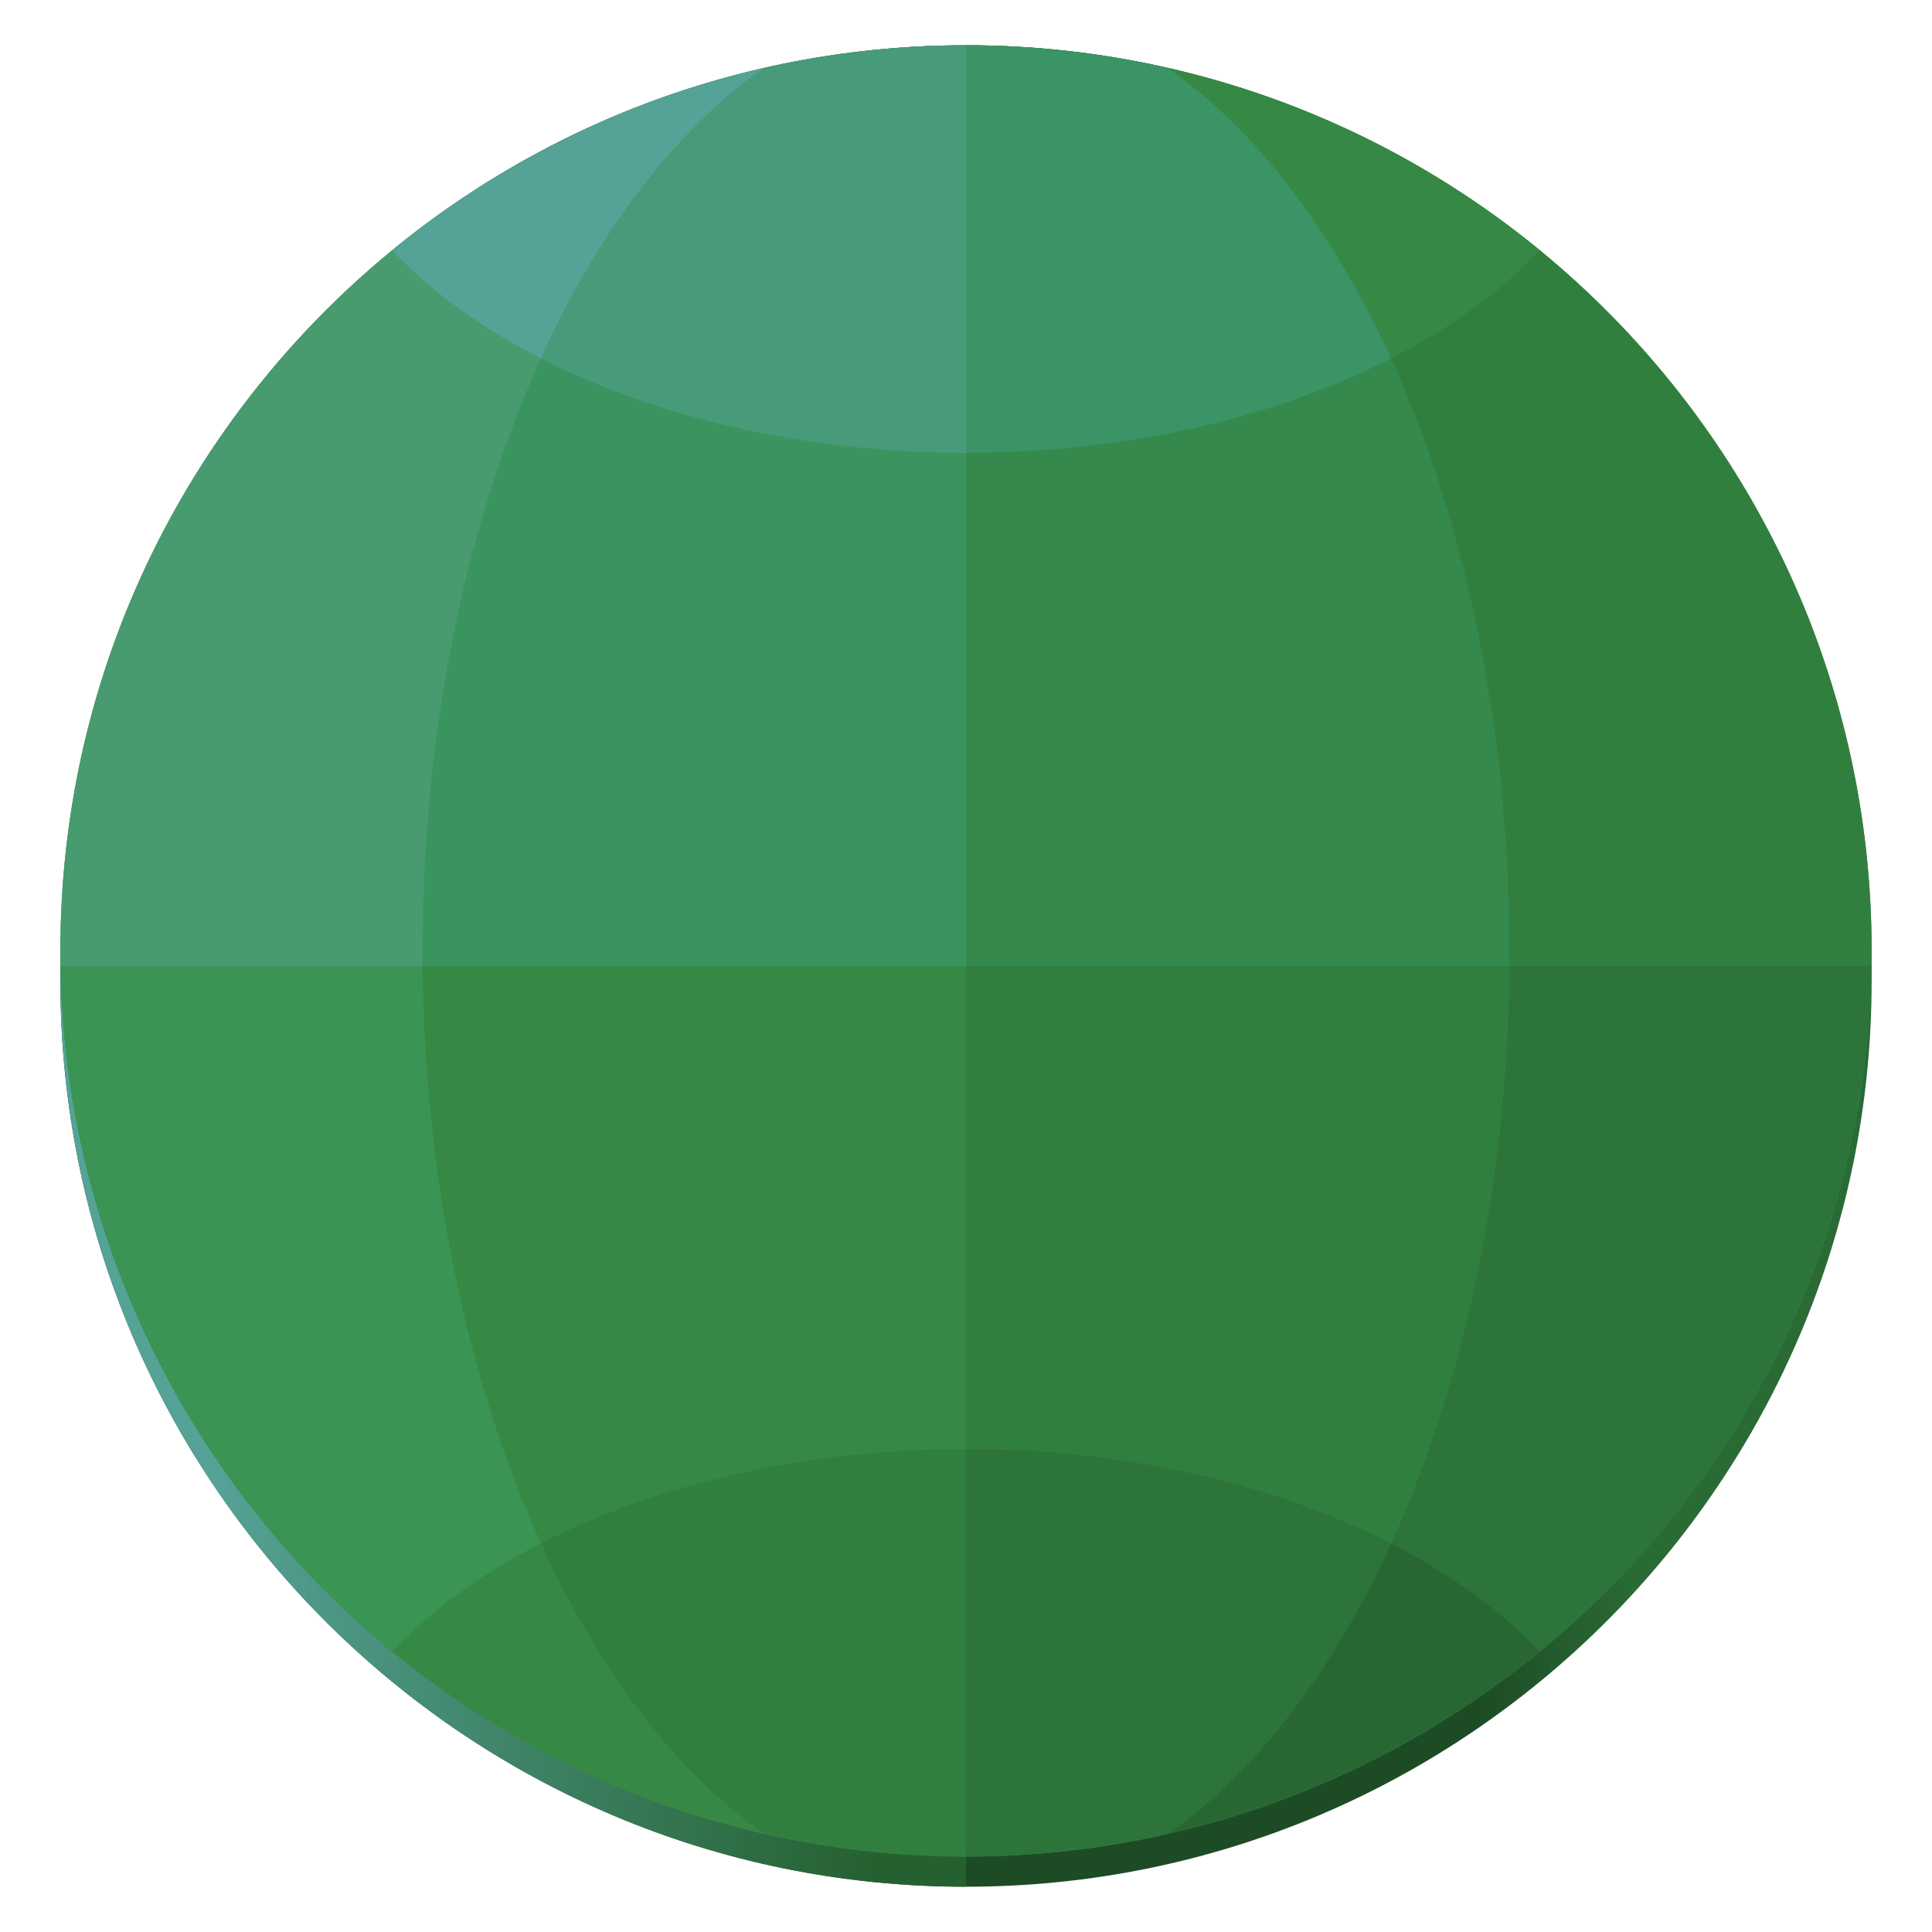
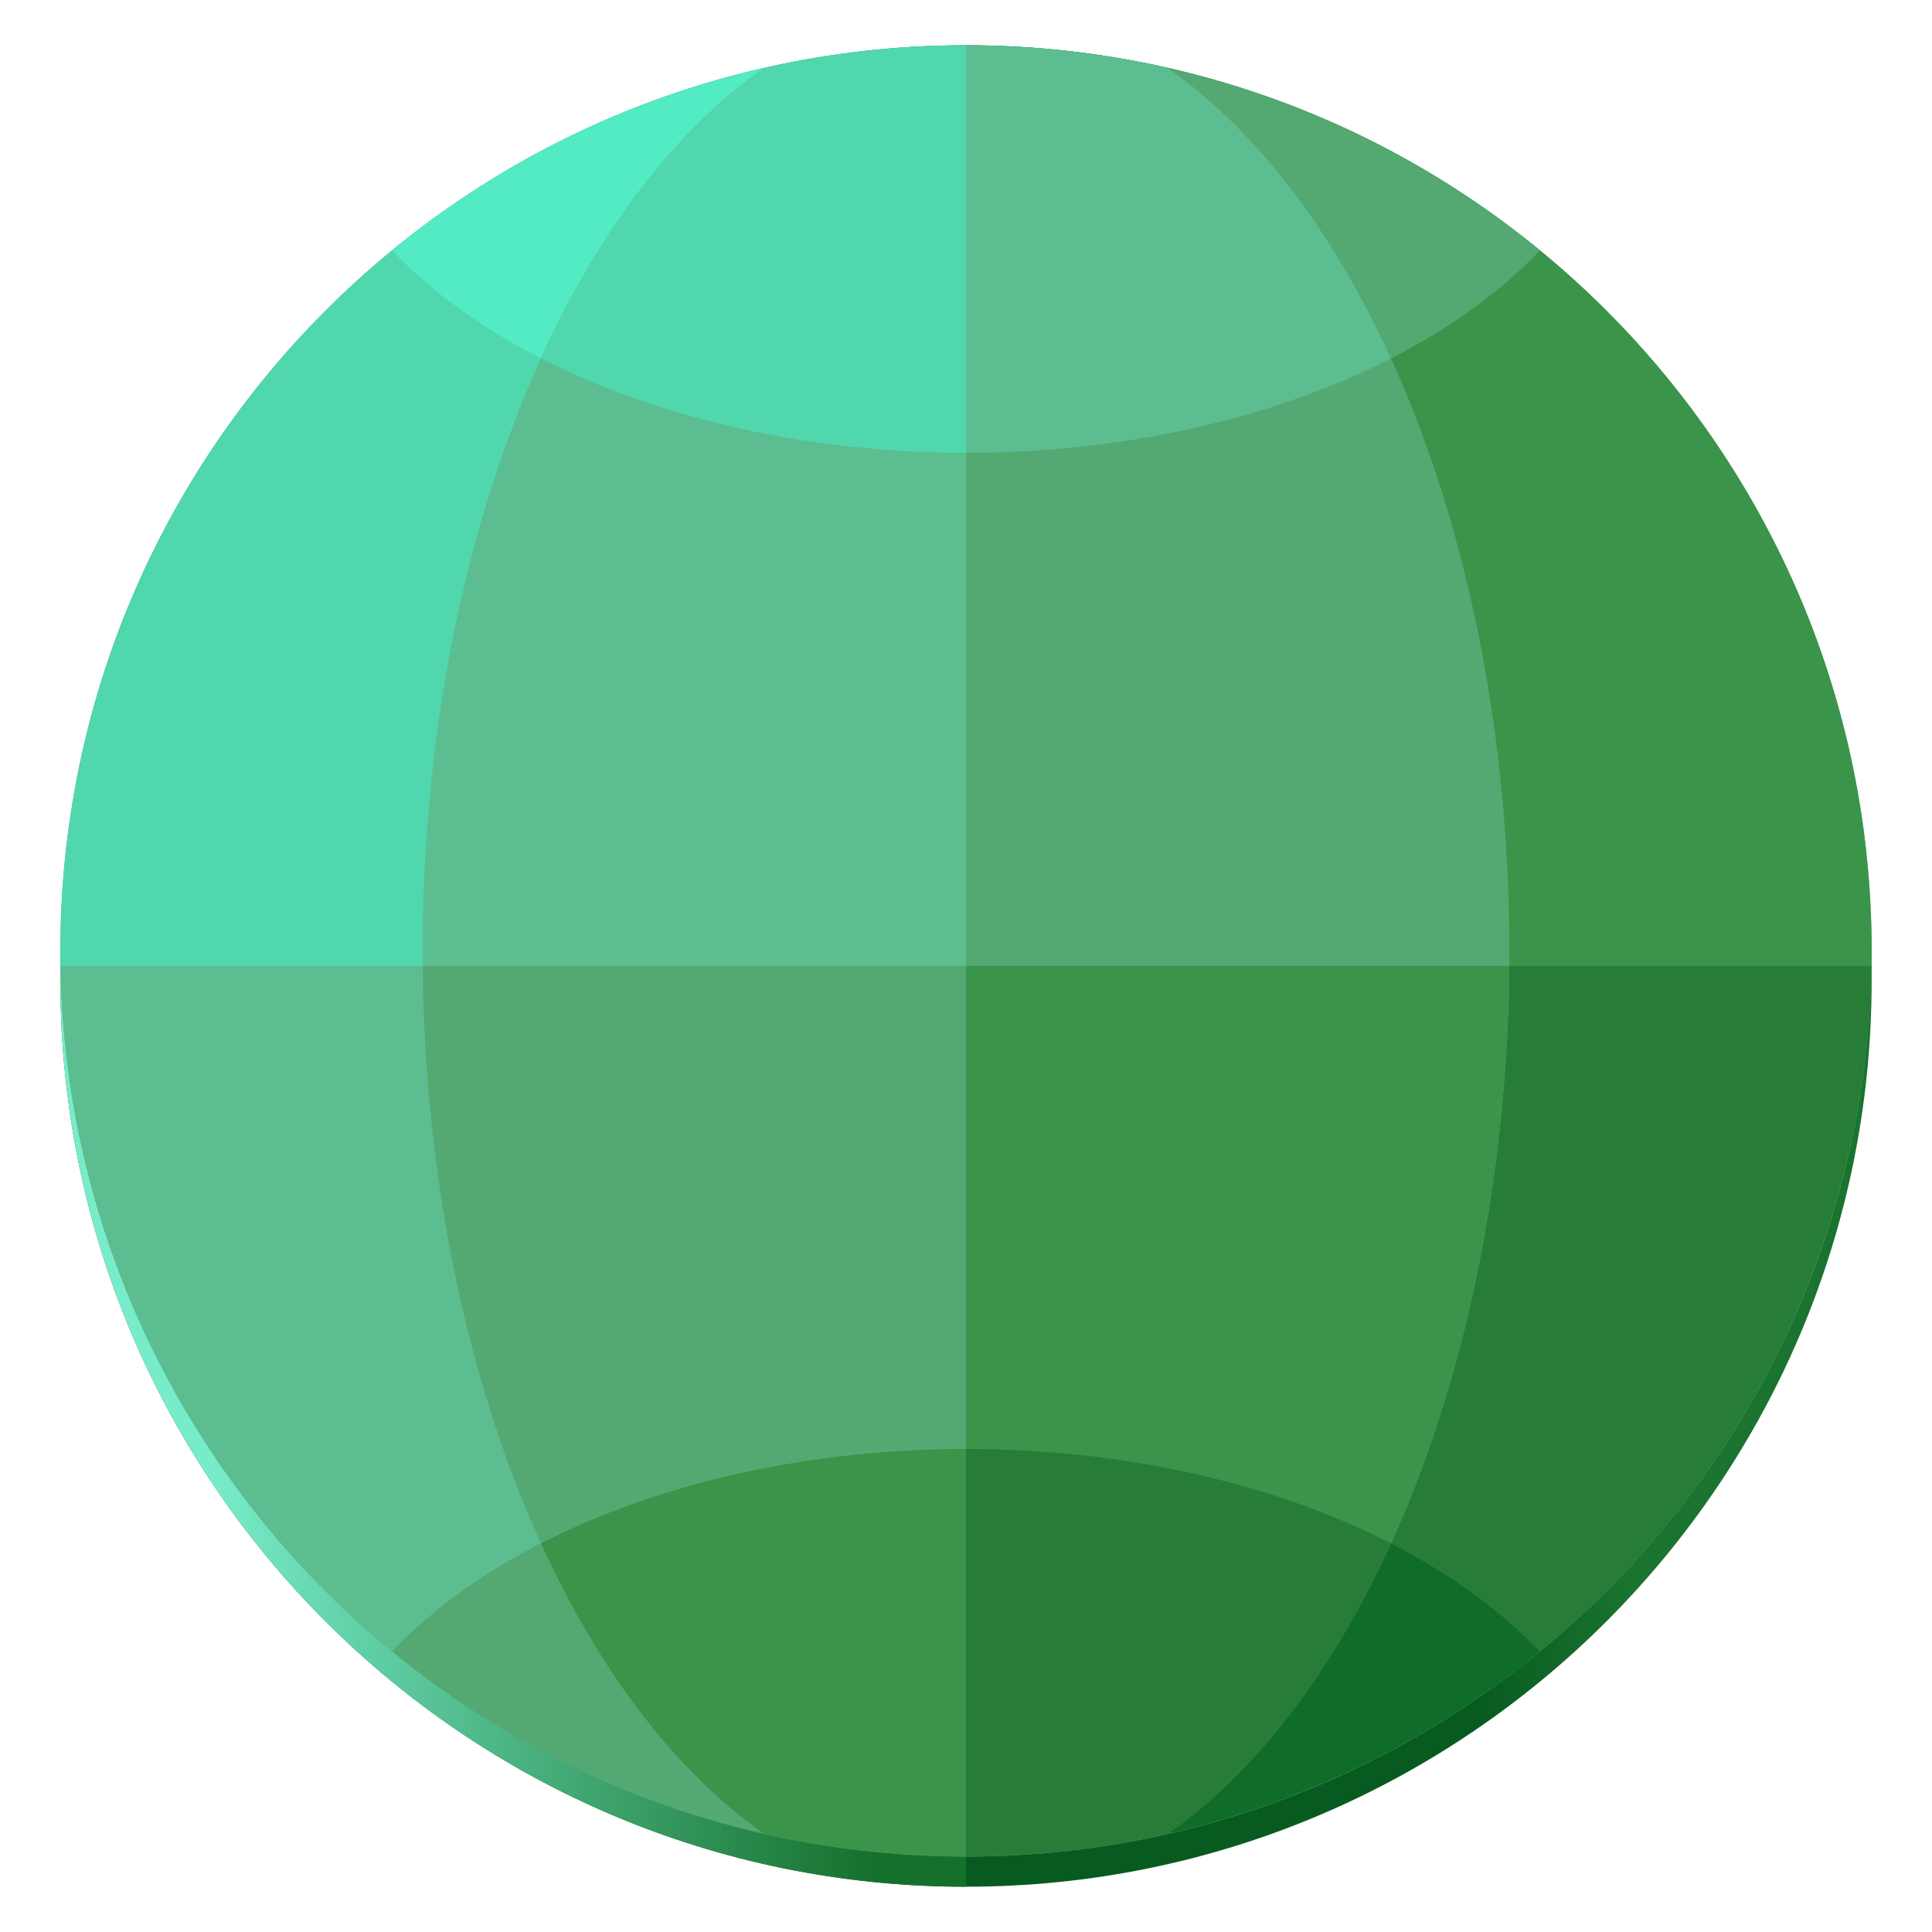
<svg xmlns="http://www.w3.org/2000/svg" height="128px" viewBox="0 0 128 128" width="128px" version="1.1" id="svg28">
  <defs id="defs28" />
  <linearGradient id="a" gradientUnits="userSpaceOnUse" x1="98" x2="108" y1="112" y2="112">
-     <stop offset="0" stop-color="#1d4b25" id="stop1" />
-     <stop offset="1" stop-color="#296a35" id="stop2" />
+     <stop offset="0" stop-color="#085b20" id="stop1" />
+     <stop offset="1" stop-color="#1a732f" id="stop2" />
  </linearGradient>
  <linearGradient id="b" gradientTransform="matrix(0 -1 1 0 -157 121)" gradientUnits="userSpaceOnUse" x1="1" x2="1" y1="215" y2="171">
-     <stop offset="0" stop-color="#256030" id="stop3" />
-     <stop offset="1" stop-color="#89eda9" id="stop4" style="stop-color:#55a297;stop-opacity:1;" />
+     <stop offset="0" stop-color="#15702c" id="stop3" />
+     <stop offset="1" stop-color="#78ecca" id="stop4" style="stop-color:#78ecca;stop-opacity:1;" />
  </linearGradient>
  <filter id="c" height="1" width="1" x="0" y="0">
    <feColorMatrix in="SourceGraphic" type="matrix" values="0 0 0 0 1 0 0 0 0 1 0 0 0 0 1 0 0 0 1 0" id="feColorMatrix4" />
  </filter>
  <mask id="d">
    <g filter="url(#c)" id="g4">
      <rect fill-opacity="0.5" height="128" width="128" id="rect4" />
    </g>
  </mask>
  <clipPath id="e">
    <rect height="152" width="192" id="rect5" />
  </clipPath>
  <mask id="f">
    <g filter="url(#c)" id="g6">
      <rect fill-opacity="0.5" height="128" width="128" id="rect6" />
    </g>
  </mask>
  <clipPath id="g">
    <rect height="152" width="192" id="rect7" />
  </clipPath>
  <mask id="h">
    <g filter="url(#c)" id="g8">
      <rect fill-opacity="0.5" height="128" width="128" id="rect8" />
    </g>
  </mask>
  <clipPath id="i">
    <rect height="152" width="192" id="rect9" />
  </clipPath>
  <path d="m 64 5 c 33.137 0 60 26.863 60 60 s -26.863 60 -60 60 s -60 -26.863 -60 -60 s 26.863 -60 60 -60 z m 0 0" fill="url(#a)" id="path9" />
  <path d="m 64 5 c -33.137 0 -60 26.863 -60 60 s 26.863 60 60 60 z m 0 0" fill="url(#b)" id="path10" />
-   <path d="M 124,63 C 124,96.137 97.137,123 64,123 30.863,123 4,96.137 4,63 4,29.863 30.863,3 64,3 c 33.137,0 60,26.863 60,60 z" fill="#358944" id="path11" />
-   <path d="m 28.004 64 c 0.125 13.914 2.883 27.367 7.836 38.25 c -3.941 2.016 -7.281 4.441 -9.863 7.16 c -13.641 -11.172 -21.676 -27.781 -21.969 -45.41 z m 0 0" fill="#3A944A" id="path12" style="fill:#3a9453;fill-opacity:1" />
-   <path d="m 64 96 v 27 c -4.5 0 -8.988 -0.508 -13.375 -1.512 c -5.801 -4.059 -10.895 -10.691 -14.781 -19.238 c 7.902 -4.039 17.867 -6.25 28.156 -6.25 z m 0 0" fill="#317f3f" id="path13" />
-   <path d="m 99.996 64 c -0.125 13.914 -2.883 27.367 -7.84 38.25 c 3.945 2.016 7.281 4.441 9.863 7.16 c 13.641 -11.172 21.676 -27.781 21.973 -45.41 z m 0 0" fill="#2d743a" id="path14" />
-   <path d="m 64 64 v 59 c 4.5 0 8.988 -0.508 13.375 -1.512 c 13.473 -9.434 22.391 -32.098 22.621 -57.488 z m 0 0" fill="#317f3f" id="path15" />
-   <path d="m 64 96 v 27 c 4.5 0 8.988 -0.508 13.375 -1.512 c 5.801 -4.059 10.895 -10.691 14.781 -19.238 c -7.902 -4.039 -17.867 -6.25 -28.156 -6.25 z m 0 0" fill="#2d743a" id="path16" />
-   <path d="m 92.16 102.25 c -3.891 8.547 -8.984 15.176 -14.781 19.238 c 9.035 -2.066 17.473 -6.203 24.645 -12.078 c -2.582 -2.719 -5.922 -5.145 -9.863 -7.16 z m 0 0" fill="#21552a" id="path17" style="fill:#286734;fill-opacity:1" />
-   <path d="m 64 3 c -33.137 0 -60 26.863 -60 60 c 0 0.332 0.004 0.668 0.008 1 h 59.992 z m 0 0" fill="#479b56" id="path18" style="fill:#479b6e;fill-opacity:1" />
-   <path d="m 50.625 4.508 c -9.039 2.07 -17.477 6.203 -24.648 12.078 c 2.582 2.723 5.922 5.145 9.867 7.164 c 3.891 -8.551 8.984 -15.18 14.781 -19.242 z m 0 0" fill="#55a263" id="path19" style="fill:#55a297;fill-opacity:1" />
-   <path d="m 64 3 c -4.5 0 -8.984 0.508 -13.375 1.508 c -13.664 9.57 -22.625 32.734 -22.625 58.492 c 0 0.332 0 0.668 0.004 1 h 35.996 z m 0 0" fill="#3A944A" id="path20" style="fill:#3a945f;fill-opacity:1" />
-   <path d="m 64 3 c -4.5 0 -8.984 0.508 -13.375 1.508 c -5.797 4.062 -10.891 10.691 -14.781 19.242 c 7.906 4.039 17.867 6.25 28.156 6.25 z m 0 0" fill="#479b56" id="path21" style="fill:#479b7a;fill-opacity:1" />
-   <path d="m 64 3 c 33.137 0 60 26.863 60 60 c 0 0.332 -0.004 0.668 -0.008 1 h -59.992 z m 0 0" fill="#317f3f" id="path22" />
-   <path d="m 77.375 4.508 c 9.039 2.07 17.477 6.203 24.648 12.078 c -2.582 2.723 -5.922 5.145 -9.863 7.16 c -3.895 -8.547 -8.988 -15.176 -14.785 -19.238 z m 0 0" fill="#358944" id="path23" />
-   <path d="m 64 3 c 4.5 0 8.988 0.508 13.375 1.508 c 13.664 9.57 22.625 32.734 22.625 58.492 c 0 0.332 0 0.668 -0.004 1 h -35.996 z m 0 0" fill="#358944" id="path24" style="fill:#35894c;fill-opacity:1" />
-   <path d="m 64 3 c 4.5 0 8.988 0.508 13.375 1.508 c 5.797 4.062 10.891 10.691 14.781 19.238 c -7.906 4.043 -17.867 6.254 -28.156 6.254 z m 0 0" fill="#3A944A" id="path25" style="fill:#3a9466;fill-opacity:1" />
+   <path d="M 124,63 C 124,96.137 97.137,123 64,123 30.863,123 4,96.137 4,63 4,29.863 30.863,3 64,3 c 33.137,0 60,26.863 60,60 z" fill="#53a971" id="path11" />
+   <path d="m 28.004 64 c 0.125 13.914 2.883 27.367 7.836 38.25 c -3.941 2.016 -7.281 4.441 -9.863 7.16 c -13.641 -11.172 -21.676 -27.781 -21.969 -45.41 z m 0 0" fill="#5cbd91" id="path12" style="fill:#5cbd91;fill-opacity:1" />
+   <path d="m 64 96 v 27 c -4.5 0 -8.988 -0.508 -13.375 -1.512 c -5.801 -4.059 -10.895 -10.691 -14.781 -19.238 c 7.902 -4.039 17.867 -6.25 28.156 -6.25 z m 0 0" fill="#3a944a" id="path13" />
+   <path d="m 99.996 64 c -0.125 13.914 -2.883 27.367 -7.84 38.25 c 3.945 2.016 7.281 4.441 9.863 7.16 c 13.641 -11.172 21.676 -27.781 21.973 -45.41 z m 0 0" fill="#277c38" id="path14" />
+   <path d="m 64 64 v 59 c 4.5 0 8.988 -0.508 13.375 -1.512 c 13.473 -9.434 22.391 -32.098 22.621 -57.488 z m 0 0" fill="#3a944a" id="path15" />
+   <path d="m 64 96 v 27 c 4.5 0 8.988 -0.508 13.375 -1.512 c 5.801 -4.059 10.895 -10.691 14.781 -19.238 c -7.902 -4.039 -17.867 -6.25 -28.156 -6.25 z m 0 0" fill="#277c38" id="path16" />
+   <path d="m 92.16 102.25 c -3.891 8.547 -8.984 15.176 -14.781 19.238 c 9.035 -2.066 17.473 -6.203 24.645 -12.078 c -2.582 -2.719 -5.922 -5.145 -9.863 -7.16 z m 0 0" fill="#106c29" id="path17" style="fill:#106c29;fill-opacity:1" />
+   <path d="m 64 3 c -33.137 0 -60 26.863 -60 60 c 0 0.332 0.004 0.668 0.008 1 h 59.992 z m 0 0" fill="#50d7ad" id="path18" style="fill:#50d7ad;fill-opacity:1" />
+   <path d="m 50.625 4.508 c -9.039 2.07 -17.477 6.203 -24.648 12.078 c 2.582 2.723 5.922 5.145 9.867 7.164 c 3.891 -8.551 8.984 -15.18 14.781 -19.242 z m 0 0" fill="#52ebc3" id="path19" style="fill:#52ebc3;fill-opacity:1" />
+   <path d="m 64 3 c -4.5 0 -8.984 0.508 -13.375 1.508 c -13.664 9.57 -22.625 32.734 -22.625 58.492 c 0 0.332 0 0.668 0.004 1 h 35.996 z m 0 0" fill="#5cbd91" id="path20" style="fill:#5cbd91;fill-opacity:1" />
+   <path d="m 64 3 c -4.5 0 -8.984 0.508 -13.375 1.508 c -5.797 4.062 -10.891 10.691 -14.781 19.242 c 7.906 4.039 17.867 6.25 28.156 6.25 z m 0 0" fill="#50d7ad" id="path21" style="fill:#50d7ad;fill-opacity:1" />
+   <path d="m 64 3 c 33.137 0 60 26.863 60 60 c 0 0.332 -0.004 0.668 -0.008 1 h -59.992 z m 0 0" fill="#3a944a" id="path22" />
+   <path d="m 77.375 4.508 c 9.039 2.07 17.477 6.203 24.648 12.078 c -2.582 2.723 -5.922 5.145 -9.863 7.16 c -3.895 -8.547 -8.988 -15.176 -14.785 -19.238 z m 0 0" fill="#53a971" id="path23" />
+   <path d="m 64 3 c 4.5 0 8.988 0.508 13.375 1.508 c 13.664 9.57 22.625 32.734 22.625 58.492 c 0 0.332 0 0.668 -0.004 1 h -35.996 z m 0 0" fill="#53a971" id="path24" style="fill:#53a971;fill-opacity:1" />
+   <path d="m 64 3 c 4.5 0 8.988 0.508 13.375 1.508 c 5.797 4.062 10.891 10.691 14.781 19.238 c -7.906 4.043 -17.867 6.254 -28.156 6.254 z m 0 0" fill="#5cbd91" id="path25" style="fill:#5cbd91;fill-opacity:1" />
  <g clip-path="url(#e)" mask="url(#d)" transform="matrix(1 0 0 1 -8 -16)" id="g26">
    <path d="m 169.5 24 v 1 h 13 v -1 z m 0 0" fill="#2e3436" id="path26" />
  </g>
  <g clip-path="url(#g)" mask="url(#f)" transform="matrix(1 0 0 1 -8 -16)" id="g27">
    <path d="m 169.5 21 v 1 h 13 v -1 z m 0 0" fill="#2e3436" id="path27" />
  </g>
  <g clip-path="url(#i)" mask="url(#h)" transform="matrix(1 0 0 1 -8 -16)" id="g28">
    <path d="m 169.5 27 v 1 h 13 v -1 z m 0 0" fill="#2e3436" id="path28" />
  </g>
</svg>
